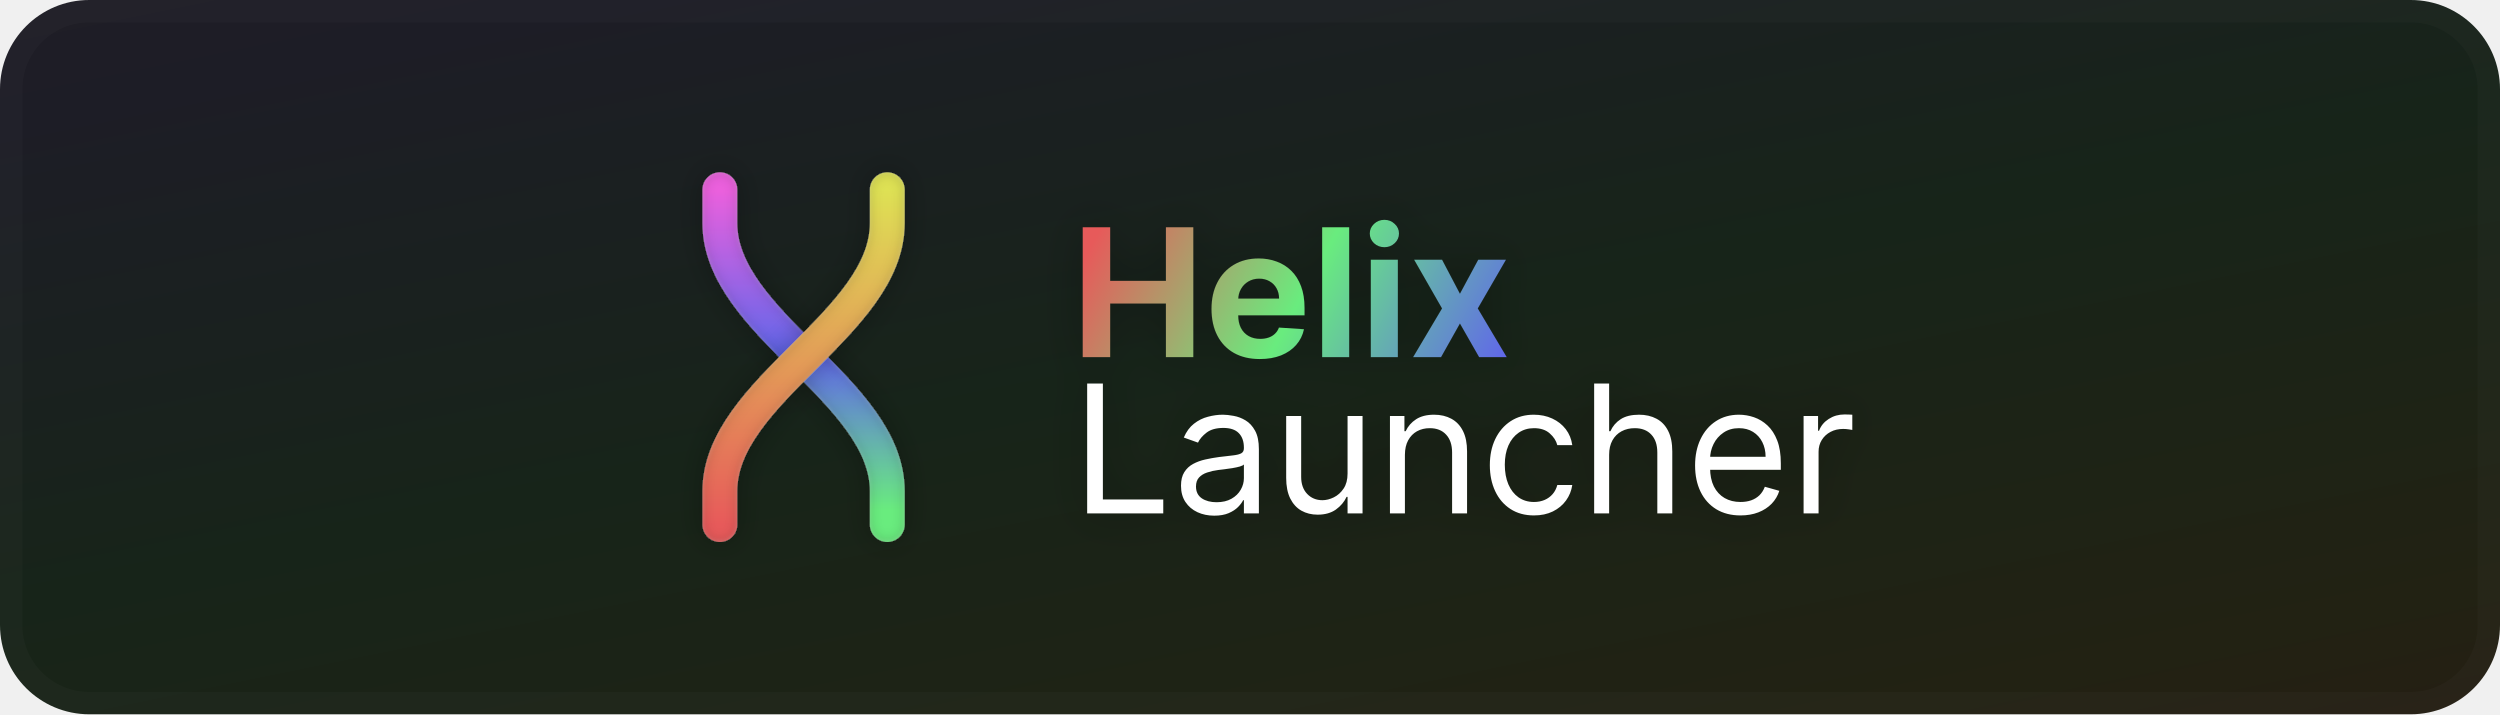
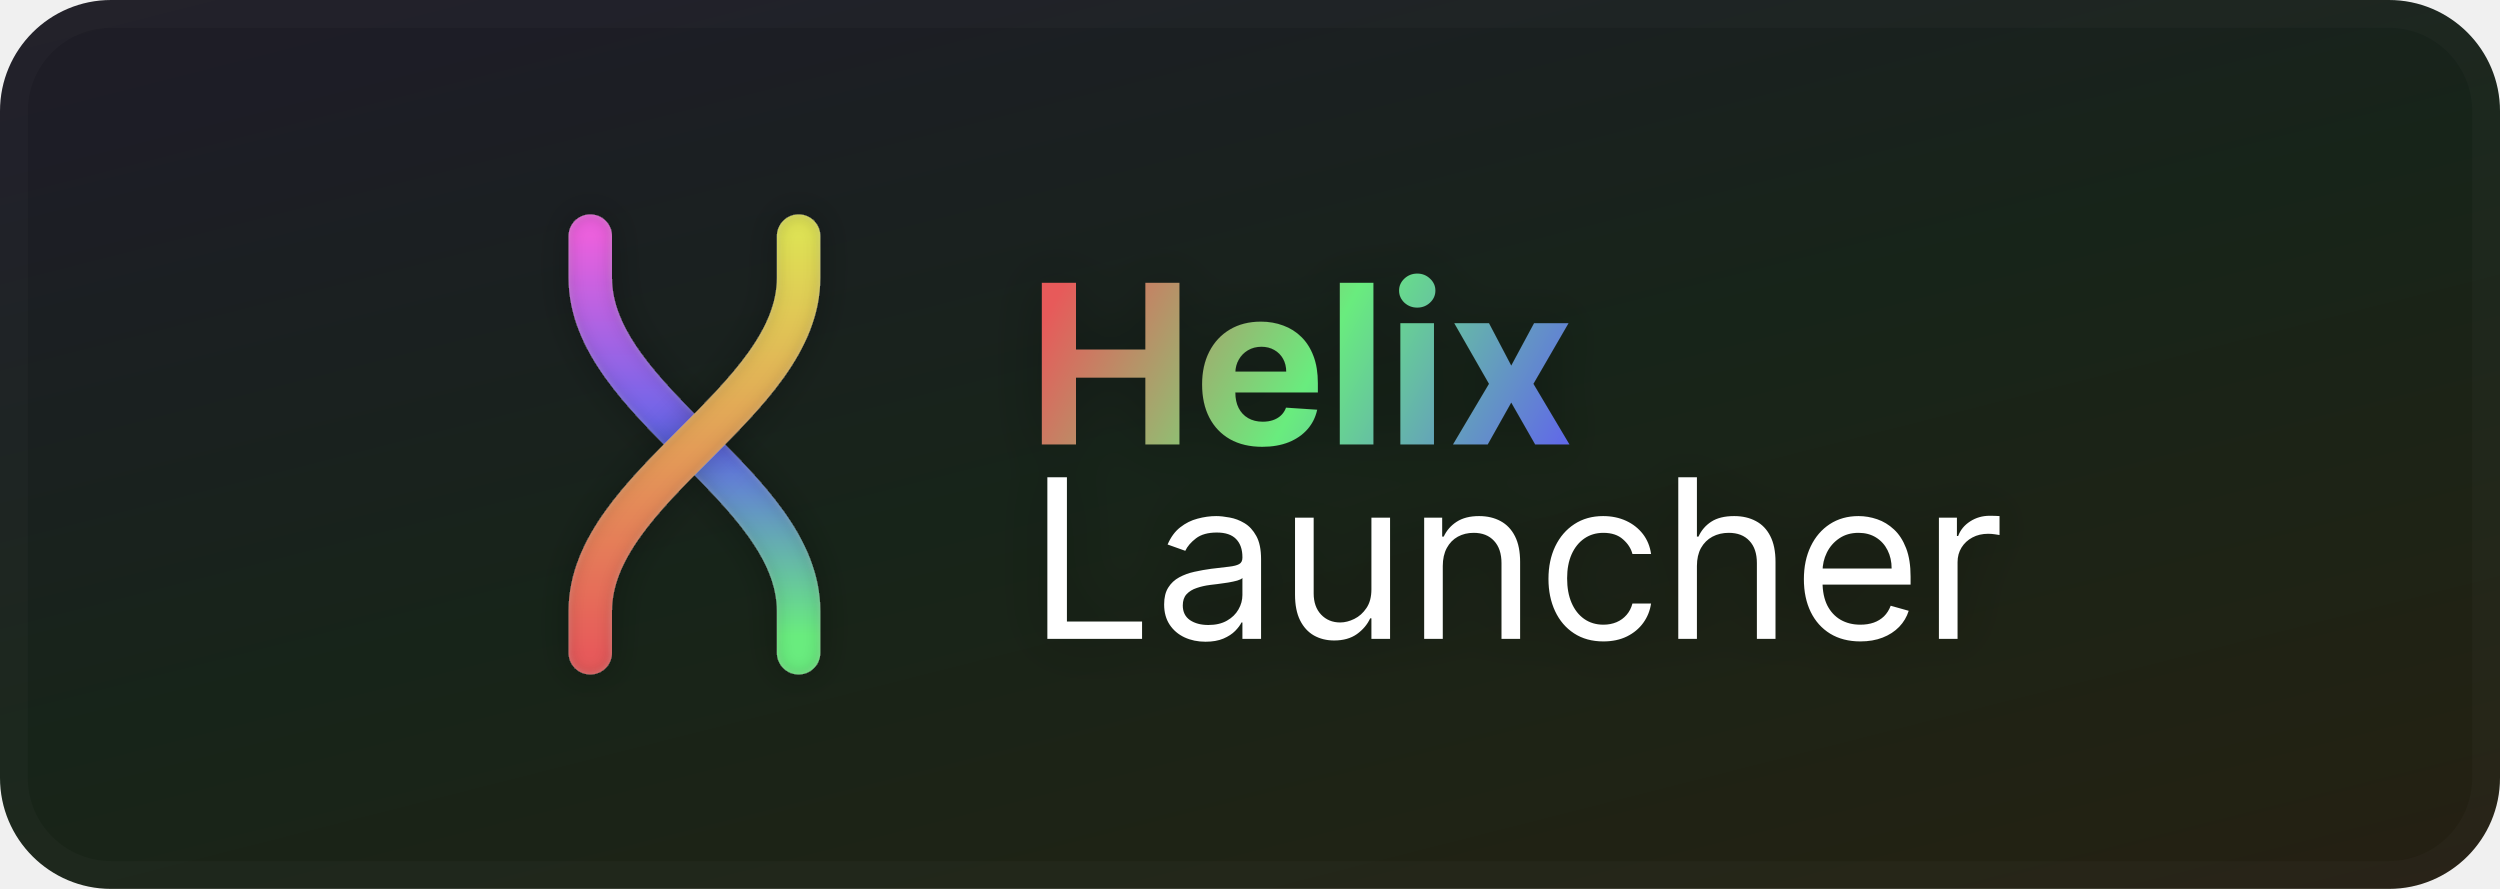
- <svg xmlns="http://www.w3.org/2000/svg" width="112" height="32" viewBox="0 0 112 32" fill="none">
-   <rect width="112" height="32" rx="4" fill="url(#paint0_linear_5_20)" />
-   <g filter="url(#filter0_dii_5_20)">
-     <path d="M39.75 23.5C39.75 23 39.75 24.4 39.75 22C39.75 17.5 32.25 14.5 32.25 10C32.25 7.6 32.25 9.25 32.25 8.5" stroke="url(#paint1_linear_5_20)" stroke-width="1.562" stroke-linecap="round" />
+ <svg xmlns="http://www.w3.org/2000/svg" width="90" height="32" viewBox="0 0 90 32" fill="none">
+   <rect width="90" height="32" rx="4" fill="url(#paint0_linear_1_24)" />
+   <g filter="url(#filter0_dii_1_24)">
+     <path d="M28.75 23.5C28.75 23 28.75 24.4 28.75 22C28.75 17.5 21.25 14.5 21.25 10C21.25 7.6 21.25 9.25 21.25 8.5" stroke="url(#paint1_linear_1_24)" stroke-width="1.562" stroke-linecap="round" />
  </g>
-   <g filter="url(#filter1_dii_5_20)">
-     <path d="M32.25 23.5C32.25 23 32.25 24.4 32.25 22C32.25 17.5 39.75 14.5 39.75 10C39.75 7.6 39.75 9.25 39.75 8.5" stroke="url(#paint2_linear_5_20)" stroke-width="1.562" stroke-linecap="round" />
+   <g filter="url(#filter1_dii_1_24)">
+     <path d="M21.25 23.5C21.25 23 21.25 24.4 21.25 22C21.25 17.5 28.75 14.5 28.75 10C28.75 7.6 28.75 9.25 28.75 8.5" stroke="url(#paint2_linear_1_24)" stroke-width="1.562" stroke-linecap="round" />
  </g>
-   <g filter="url(#filter2_d_5_20)">
-     <path d="M48.506 16V10.182H49.736V12.582H52.233V10.182H53.46V16H52.233V13.597H49.736V16H48.506ZM56.44 16.085C55.992 16.085 55.605 15.994 55.281 15.812C54.959 15.629 54.711 15.369 54.537 15.034C54.363 14.697 54.276 14.298 54.276 13.838C54.276 13.389 54.363 12.995 54.537 12.656C54.711 12.317 54.956 12.053 55.273 11.864C55.591 11.674 55.964 11.579 56.392 11.579C56.68 11.579 56.948 11.626 57.196 11.719C57.446 11.81 57.664 11.947 57.849 12.131C58.037 12.314 58.183 12.546 58.287 12.824C58.391 13.1 58.443 13.424 58.443 13.796V14.128H54.758V13.378H57.304C57.304 13.204 57.266 13.049 57.19 12.915C57.115 12.78 57.01 12.675 56.875 12.599C56.742 12.522 56.588 12.483 56.412 12.483C56.228 12.483 56.065 12.526 55.923 12.611C55.783 12.694 55.673 12.807 55.594 12.949C55.514 13.089 55.474 13.245 55.472 13.418V14.131C55.472 14.347 55.511 14.533 55.591 14.69C55.672 14.848 55.787 14.969 55.935 15.054C56.082 15.139 56.258 15.182 56.46 15.182C56.595 15.182 56.718 15.163 56.83 15.125C56.941 15.087 57.037 15.03 57.117 14.954C57.196 14.879 57.257 14.786 57.298 14.676L58.418 14.75C58.361 15.019 58.244 15.254 58.068 15.454C57.894 15.653 57.669 15.809 57.392 15.921C57.117 16.03 56.8 16.085 56.44 16.085ZM60.443 10.182V16H59.233V10.182H60.443ZM61.413 16V11.636H62.623V16H61.413ZM62.021 11.074C61.841 11.074 61.686 11.014 61.557 10.895C61.431 10.774 61.367 10.629 61.367 10.46C61.367 10.294 61.431 10.151 61.557 10.031C61.686 9.91 61.841 9.849 62.021 9.849C62.2 9.849 62.354 9.91 62.481 10.031C62.61 10.151 62.674 10.294 62.674 10.46C62.674 10.629 62.61 10.774 62.481 10.895C62.354 11.014 62.2 11.074 62.021 11.074ZM64.604 11.636L65.405 13.162L66.226 11.636H67.467L66.203 13.818L67.501 16H66.266L65.405 14.492L64.558 16H63.308L64.604 13.818L63.354 11.636H64.604Z" fill="url(#paint3_linear_5_20)" />
-     <path d="M48.705 23V17.182H49.409V22.375H52.114V23H48.705ZM54.398 23.102C54.121 23.102 53.87 23.05 53.645 22.946C53.419 22.84 53.24 22.688 53.108 22.489C52.975 22.288 52.909 22.046 52.909 21.761C52.909 21.511 52.958 21.309 53.057 21.153C53.155 20.996 53.287 20.873 53.452 20.784C53.617 20.695 53.798 20.629 53.997 20.585C54.198 20.54 54.4 20.504 54.602 20.477C54.867 20.443 55.082 20.418 55.247 20.401C55.414 20.382 55.535 20.35 55.611 20.307C55.688 20.263 55.727 20.188 55.727 20.079V20.057C55.727 19.776 55.651 19.559 55.497 19.403C55.346 19.248 55.115 19.171 54.807 19.171C54.487 19.171 54.236 19.241 54.054 19.381C53.872 19.521 53.744 19.671 53.67 19.829L53.034 19.602C53.148 19.337 53.299 19.131 53.489 18.983C53.68 18.833 53.888 18.729 54.114 18.671C54.341 18.61 54.564 18.579 54.784 18.579C54.924 18.579 55.085 18.597 55.267 18.631C55.451 18.663 55.628 18.73 55.798 18.832C55.971 18.935 56.114 19.089 56.227 19.296C56.341 19.502 56.398 19.778 56.398 20.125V23H55.727V22.409H55.693C55.648 22.504 55.572 22.605 55.466 22.713C55.36 22.821 55.219 22.913 55.043 22.989C54.867 23.064 54.651 23.102 54.398 23.102ZM54.5 22.5C54.765 22.5 54.989 22.448 55.17 22.344C55.354 22.24 55.492 22.105 55.585 21.94C55.68 21.776 55.727 21.602 55.727 21.421V20.807C55.699 20.841 55.636 20.872 55.54 20.901C55.445 20.927 55.335 20.951 55.21 20.972C55.087 20.991 54.967 21.008 54.849 21.023C54.734 21.036 54.64 21.047 54.568 21.057C54.394 21.079 54.231 21.116 54.08 21.168C53.93 21.217 53.809 21.292 53.716 21.392C53.625 21.491 53.58 21.625 53.58 21.796C53.58 22.028 53.666 22.204 53.838 22.324C54.012 22.441 54.233 22.5 54.5 22.5ZM60.371 21.216V18.636H61.042V23H60.371V22.261H60.326C60.224 22.483 60.065 22.671 59.849 22.827C59.633 22.98 59.36 23.057 59.031 23.057C58.758 23.057 58.515 22.997 58.303 22.878C58.091 22.757 57.925 22.575 57.803 22.332C57.682 22.088 57.621 21.78 57.621 21.409V18.636H58.292V21.364C58.292 21.682 58.381 21.936 58.559 22.125C58.739 22.314 58.968 22.409 59.246 22.409C59.413 22.409 59.583 22.366 59.755 22.281C59.929 22.196 60.075 22.065 60.193 21.889C60.312 21.713 60.371 21.489 60.371 21.216ZM62.94 20.375V23H62.27V18.636H62.918V19.318H62.974C63.077 19.097 63.232 18.919 63.44 18.784C63.649 18.648 63.918 18.579 64.247 18.579C64.543 18.579 64.801 18.64 65.023 18.761C65.244 18.881 65.417 19.062 65.54 19.307C65.663 19.549 65.724 19.856 65.724 20.227V23H65.054V20.273C65.054 19.93 64.965 19.663 64.787 19.472C64.609 19.278 64.365 19.182 64.054 19.182C63.84 19.182 63.649 19.228 63.48 19.321C63.313 19.414 63.182 19.549 63.085 19.727C62.989 19.905 62.94 20.121 62.94 20.375ZM68.722 23.091C68.313 23.091 67.961 22.994 67.665 22.801C67.37 22.608 67.143 22.342 66.984 22.003C66.825 21.664 66.745 21.276 66.745 20.841C66.745 20.398 66.826 20.007 66.989 19.668C67.154 19.327 67.383 19.061 67.677 18.869C67.972 18.676 68.317 18.579 68.711 18.579C69.018 18.579 69.294 18.636 69.54 18.75C69.787 18.864 69.988 19.023 70.146 19.227C70.303 19.432 70.4 19.671 70.438 19.943H69.768C69.717 19.744 69.603 19.568 69.427 19.415C69.253 19.259 69.018 19.182 68.722 19.182C68.461 19.182 68.232 19.25 68.035 19.386C67.84 19.521 67.687 19.711 67.577 19.957C67.469 20.202 67.415 20.489 67.415 20.818C67.415 21.155 67.469 21.449 67.575 21.699C67.683 21.949 67.834 22.143 68.029 22.281C68.226 22.419 68.457 22.489 68.722 22.489C68.897 22.489 69.055 22.458 69.197 22.398C69.339 22.337 69.459 22.25 69.558 22.136C69.656 22.023 69.726 21.886 69.768 21.727H70.438C70.4 21.985 70.307 22.217 70.157 22.423C70.009 22.628 69.813 22.791 69.569 22.912C69.326 23.031 69.044 23.091 68.722 23.091ZM72.089 20.375V23H71.418V17.182H72.089V19.318H72.146C72.248 19.093 72.401 18.914 72.606 18.781C72.812 18.647 73.087 18.579 73.43 18.579C73.727 18.579 73.987 18.639 74.211 18.759C74.434 18.876 74.608 19.057 74.731 19.301C74.856 19.544 74.918 19.852 74.918 20.227V23H74.248V20.273C74.248 19.926 74.158 19.658 73.978 19.469C73.8 19.277 73.553 19.182 73.237 19.182C73.017 19.182 72.82 19.228 72.646 19.321C72.473 19.414 72.337 19.549 72.237 19.727C72.138 19.905 72.089 20.121 72.089 20.375ZM77.974 23.091C77.554 23.091 77.191 22.998 76.886 22.812C76.583 22.625 76.349 22.364 76.185 22.028C76.022 21.691 75.94 21.299 75.94 20.852C75.94 20.405 76.022 20.011 76.185 19.671C76.349 19.328 76.579 19.061 76.872 18.869C77.168 18.676 77.512 18.579 77.906 18.579C78.133 18.579 78.358 18.617 78.579 18.693C78.801 18.769 79.003 18.892 79.185 19.062C79.367 19.231 79.511 19.454 79.619 19.733C79.727 20.011 79.781 20.354 79.781 20.761V21.046H76.418V20.466H79.099C79.099 20.22 79.05 20 78.952 19.807C78.855 19.614 78.717 19.461 78.537 19.349C78.359 19.238 78.149 19.182 77.906 19.182C77.639 19.182 77.408 19.248 77.213 19.381C77.02 19.511 76.871 19.682 76.767 19.892C76.663 20.102 76.611 20.328 76.611 20.568V20.954C76.611 21.284 76.668 21.563 76.781 21.793C76.897 22.02 77.057 22.193 77.261 22.312C77.466 22.43 77.704 22.489 77.974 22.489C78.151 22.489 78.31 22.464 78.452 22.415C78.596 22.364 78.72 22.288 78.824 22.188C78.928 22.085 79.008 21.958 79.065 21.807L79.713 21.989C79.645 22.208 79.53 22.401 79.369 22.568C79.208 22.733 79.01 22.862 78.773 22.954C78.536 23.046 78.27 23.091 77.974 23.091ZM80.801 23V18.636H81.449V19.296H81.494C81.574 19.079 81.718 18.904 81.926 18.77C82.135 18.635 82.369 18.568 82.631 18.568C82.68 18.568 82.742 18.569 82.815 18.571C82.889 18.573 82.945 18.576 82.983 18.579V19.261C82.96 19.256 82.908 19.247 82.827 19.236C82.747 19.223 82.663 19.216 82.574 19.216C82.362 19.216 82.172 19.26 82.006 19.349C81.841 19.437 81.71 19.558 81.614 19.713C81.519 19.866 81.472 20.042 81.472 20.239V23H80.801Z" fill="white" />
+   <g filter="url(#filter2_d_1_24)">
+     <path d="M37.506 16V10.182H38.736V12.582H41.233V10.182H42.46V16H41.233V13.597H38.736V16H37.506ZM45.44 16.085C44.992 16.085 44.605 15.994 44.281 15.812C43.959 15.629 43.711 15.369 43.537 15.034C43.363 14.697 43.276 14.298 43.276 13.838C43.276 13.389 43.363 12.995 43.537 12.656C43.711 12.317 43.956 12.053 44.273 11.864C44.591 11.674 44.964 11.579 45.392 11.579C45.68 11.579 45.948 11.626 46.196 11.719C46.446 11.81 46.664 11.947 46.849 12.131C47.037 12.314 47.183 12.546 47.287 12.824C47.391 13.1 47.443 13.424 47.443 13.796V14.128H43.758V13.378H46.304C46.304 13.204 46.266 13.049 46.19 12.915C46.115 12.78 46.01 12.675 45.875 12.599C45.742 12.522 45.588 12.483 45.412 12.483C45.228 12.483 45.065 12.526 44.923 12.611C44.783 12.694 44.673 12.807 44.594 12.949C44.514 13.089 44.474 13.245 44.472 13.418V14.131C44.472 14.347 44.511 14.533 44.591 14.69C44.672 14.848 44.787 14.969 44.935 15.054C45.082 15.139 45.258 15.182 45.46 15.182C45.595 15.182 45.718 15.163 45.83 15.125C45.941 15.087 46.037 15.03 46.117 14.954C46.196 14.879 46.257 14.786 46.298 14.676L47.418 14.75C47.361 15.019 47.244 15.254 47.068 15.454C46.894 15.653 46.669 15.809 46.392 15.921C46.117 16.03 45.8 16.085 45.44 16.085ZM49.443 10.182V16H48.233V10.182H49.443ZM50.413 16V11.636H51.623V16H50.413ZM51.021 11.074C50.841 11.074 50.686 11.014 50.557 10.895C50.431 10.774 50.367 10.629 50.367 10.46C50.367 10.294 50.431 10.151 50.557 10.031C50.686 9.91 50.841 9.849 51.021 9.849C51.2 9.849 51.354 9.91 51.481 10.031C51.61 10.151 51.674 10.294 51.674 10.46C51.674 10.629 51.61 10.774 51.481 10.895C51.354 11.014 51.2 11.074 51.021 11.074ZM53.604 11.636L54.405 13.162L55.226 11.636H56.467L55.203 13.818L56.501 16H55.266L54.405 14.492L53.558 16H52.308L53.604 13.818L52.354 11.636H53.604Z" fill="url(#paint3_linear_1_24)" />
+     <path d="M37.705 23V17.182H38.409V22.375H41.114V23H37.705ZM43.398 23.102C43.121 23.102 42.87 23.05 42.645 22.946C42.419 22.84 42.24 22.688 42.108 22.489C41.975 22.288 41.909 22.046 41.909 21.761C41.909 21.511 41.958 21.309 42.057 21.153C42.155 20.996 42.287 20.873 42.452 20.784C42.617 20.695 42.798 20.629 42.997 20.585C43.198 20.54 43.4 20.504 43.602 20.477C43.867 20.443 44.082 20.418 44.247 20.401C44.414 20.382 44.535 20.35 44.611 20.307C44.688 20.263 44.727 20.188 44.727 20.079V20.057C44.727 19.776 44.651 19.559 44.497 19.403C44.346 19.248 44.115 19.171 43.807 19.171C43.487 19.171 43.236 19.241 43.054 19.381C42.872 19.521 42.744 19.671 42.67 19.829L42.034 19.602C42.148 19.337 42.299 19.131 42.489 18.983C42.68 18.833 42.888 18.729 43.114 18.671C43.341 18.61 43.564 18.579 43.784 18.579C43.924 18.579 44.085 18.597 44.267 18.631C44.451 18.663 44.628 18.73 44.798 18.832C44.971 18.935 45.114 19.089 45.227 19.296C45.341 19.502 45.398 19.778 45.398 20.125V23H44.727V22.409H44.693C44.648 22.504 44.572 22.605 44.466 22.713C44.36 22.821 44.219 22.913 44.043 22.989C43.867 23.064 43.651 23.102 43.398 23.102ZM43.5 22.5C43.765 22.5 43.989 22.448 44.17 22.344C44.354 22.24 44.492 22.105 44.585 21.94C44.68 21.776 44.727 21.602 44.727 21.421V20.807C44.699 20.841 44.636 20.872 44.54 20.901C44.445 20.927 44.335 20.951 44.21 20.972C44.087 20.991 43.967 21.008 43.849 21.023C43.734 21.036 43.64 21.047 43.568 21.057C43.394 21.079 43.231 21.116 43.08 21.168C42.93 21.217 42.809 21.292 42.716 21.392C42.625 21.491 42.58 21.625 42.58 21.796C42.58 22.028 42.666 22.204 42.838 22.324C43.012 22.441 43.233 22.5 43.5 22.5ZM49.371 21.216V18.636H50.042V23H49.371V22.261H49.326C49.224 22.483 49.065 22.671 48.849 22.827C48.633 22.98 48.36 23.057 48.031 23.057C47.758 23.057 47.515 22.997 47.303 22.878C47.091 22.757 46.925 22.575 46.803 22.332C46.682 22.088 46.621 21.78 46.621 21.409V18.636H47.292V21.364C47.292 21.682 47.381 21.936 47.559 22.125C47.739 22.314 47.968 22.409 48.246 22.409C48.413 22.409 48.583 22.366 48.755 22.281C48.929 22.196 49.075 22.065 49.193 21.889C49.312 21.713 49.371 21.489 49.371 21.216ZM51.94 20.375V23H51.27V18.636H51.918V19.318H51.974C52.077 19.097 52.232 18.919 52.44 18.784C52.649 18.648 52.918 18.579 53.247 18.579C53.543 18.579 53.801 18.64 54.023 18.761C54.244 18.881 54.417 19.062 54.54 19.307C54.663 19.549 54.724 19.856 54.724 20.227V23H54.054V20.273C54.054 19.93 53.965 19.663 53.787 19.472C53.609 19.278 53.365 19.182 53.054 19.182C52.84 19.182 52.649 19.228 52.48 19.321C52.313 19.414 52.182 19.549 52.085 19.727C51.989 19.905 51.94 20.121 51.94 20.375ZM57.722 23.091C57.313 23.091 56.961 22.994 56.666 22.801C56.37 22.608 56.143 22.342 55.984 22.003C55.825 21.664 55.745 21.276 55.745 20.841C55.745 20.398 55.827 20.007 55.989 19.668C56.154 19.327 56.383 19.061 56.677 18.869C56.972 18.676 57.317 18.579 57.711 18.579C58.018 18.579 58.294 18.636 58.541 18.75C58.787 18.864 58.988 19.023 59.146 19.227C59.303 19.432 59.4 19.671 59.438 19.943H58.768C58.717 19.744 58.603 19.568 58.427 19.415C58.253 19.259 58.018 19.182 57.722 19.182C57.461 19.182 57.232 19.25 57.035 19.386C56.84 19.521 56.687 19.711 56.577 19.957C56.469 20.202 56.416 20.489 56.416 20.818C56.416 21.155 56.468 21.449 56.575 21.699C56.682 21.949 56.834 22.143 57.029 22.281C57.226 22.419 57.457 22.489 57.722 22.489C57.897 22.489 58.055 22.458 58.197 22.398C58.339 22.337 58.459 22.25 58.557 22.136C58.656 22.023 58.726 21.886 58.768 21.727H59.438C59.4 21.985 59.307 22.217 59.157 22.423C59.009 22.628 58.813 22.791 58.569 22.912C58.327 23.031 58.044 23.091 57.722 23.091ZM61.089 20.375V23H60.418V17.182H61.089V19.318H61.146C61.248 19.093 61.401 18.914 61.606 18.781C61.812 18.647 62.087 18.579 62.43 18.579C62.727 18.579 62.987 18.639 63.211 18.759C63.434 18.876 63.608 19.057 63.731 19.301C63.856 19.544 63.918 19.852 63.918 20.227V23H63.248V20.273C63.248 19.926 63.158 19.658 62.978 19.469C62.8 19.277 62.553 19.182 62.236 19.182C62.017 19.182 61.82 19.228 61.646 19.321C61.473 19.414 61.337 19.549 61.236 19.727C61.138 19.905 61.089 20.121 61.089 20.375ZM66.974 23.091C66.554 23.091 66.191 22.998 65.886 22.812C65.583 22.625 65.349 22.364 65.185 22.028C65.022 21.691 64.94 21.299 64.94 20.852C64.94 20.405 65.022 20.011 65.185 19.671C65.349 19.328 65.579 19.061 65.872 18.869C66.168 18.676 66.512 18.579 66.906 18.579C67.133 18.579 67.358 18.617 67.579 18.693C67.801 18.769 68.003 18.892 68.185 19.062C68.367 19.231 68.511 19.454 68.619 19.733C68.727 20.011 68.781 20.354 68.781 20.761V21.046H65.418V20.466H68.099C68.099 20.22 68.05 20 67.952 19.807C67.855 19.614 67.717 19.461 67.537 19.349C67.359 19.238 67.149 19.182 66.906 19.182C66.639 19.182 66.408 19.248 66.213 19.381C66.02 19.511 65.871 19.682 65.767 19.892C65.663 20.102 65.611 20.328 65.611 20.568V20.954C65.611 21.284 65.668 21.563 65.781 21.793C65.897 22.02 66.057 22.193 66.261 22.312C66.466 22.43 66.704 22.489 66.974 22.489C67.151 22.489 67.31 22.464 67.452 22.415C67.596 22.364 67.72 22.288 67.824 22.188C67.928 22.085 68.008 21.958 68.065 21.807L68.713 21.989C68.645 22.208 68.53 22.401 68.369 22.568C68.208 22.733 68.01 22.862 67.773 22.954C67.536 23.046 67.27 23.091 66.974 23.091ZM69.801 23V18.636H70.449V19.296H70.494C70.574 19.079 70.718 18.904 70.926 18.77C71.135 18.635 71.369 18.568 71.631 18.568C71.68 18.568 71.742 18.569 71.815 18.571C71.889 18.573 71.945 18.576 71.983 18.579V19.261C71.96 19.256 71.908 19.247 71.827 19.236C71.747 19.223 71.663 19.216 71.574 19.216C71.362 19.216 71.172 19.26 71.006 19.349C70.841 19.437 70.71 19.558 70.614 19.713C70.519 19.866 70.472 20.042 70.472 20.239V23H69.801Z" fill="white" />
  </g>
-   <rect x="0.5" y="0.5" width="111" height="31" rx="3.5" stroke="white" stroke-opacity="0.02" />
+   <rect x="0.5" y="0.5" width="89" height="31" rx="3.5" stroke="white" stroke-opacity="0.02" />
  <defs>
-     <filter id="filter0_dii_5_20" x="30.219" y="6.469" width="11.562" height="19.062" filterUnits="userSpaceOnUse" color-interpolation-filters="sRGB">
+     <filter id="filter0_dii_1_24" x="19.219" y="6.469" width="11.562" height="19.062" filterUnits="userSpaceOnUse" color-interpolation-filters="sRGB">
      <feFlood flood-opacity="0" result="BackgroundImageFix" />
      <feColorMatrix in="SourceAlpha" type="matrix" values="0 0 0 0 0 0 0 0 0 0 0 0 0 0 0 0 0 0 127 0" result="hardAlpha" />
      <feOffset />
      <feGaussianBlur stdDeviation="0.625" />
      <feComposite in2="hardAlpha" operator="out" />
      <feColorMatrix type="matrix" values="0 0 0 0 0 0 0 0 0 0 0 0 0 0 0 0 0 0 0.25 0" />
-       <feBlend mode="normal" in2="BackgroundImageFix" result="effect1_dropShadow_5_20" />
-       <feBlend mode="normal" in="SourceGraphic" in2="effect1_dropShadow_5_20" result="shape" />
+       <feBlend mode="normal" in2="BackgroundImageFix" result="effect1_dropShadow_1_24" />
+       <feBlend mode="normal" in="SourceGraphic" in2="effect1_dropShadow_1_24" result="shape" />
      <feColorMatrix in="SourceAlpha" type="matrix" values="0 0 0 0 0 0 0 0 0 0 0 0 0 0 0 0 0 0 127 0" result="hardAlpha" />
      <feOffset />
      <feGaussianBlur stdDeviation="0.312" />
      <feComposite in2="hardAlpha" operator="arithmetic" k2="-1" k3="1" />
      <feColorMatrix type="matrix" values="0 0 0 0 0 0 0 0 0 0 0 0 0 0 0 0 0 0 0.2 0" />
-       <feBlend mode="normal" in2="shape" result="effect2_innerShadow_5_20" />
+       <feBlend mode="normal" in2="shape" result="effect2_innerShadow_1_24" />
      <feColorMatrix in="SourceAlpha" type="matrix" values="0 0 0 0 0 0 0 0 0 0 0 0 0 0 0 0 0 0 127 0" result="hardAlpha" />
      <feOffset />
      <feGaussianBlur stdDeviation="0.125" />
      <feComposite in2="hardAlpha" operator="arithmetic" k2="-1" k3="1" />
      <feColorMatrix type="matrix" values="0 0 0 0 1 0 0 0 0 1 0 0 0 0 1 0 0 0 0.3 0" />
-       <feBlend mode="normal" in2="effect2_innerShadow_5_20" result="effect3_innerShadow_5_20" />
+       <feBlend mode="normal" in2="effect2_innerShadow_1_24" result="effect3_innerShadow_1_24" />
    </filter>
-     <filter id="filter1_dii_5_20" x="30.219" y="6.469" width="11.562" height="19.062" filterUnits="userSpaceOnUse" color-interpolation-filters="sRGB">
+     <filter id="filter1_dii_1_24" x="19.219" y="6.469" width="11.562" height="19.062" filterUnits="userSpaceOnUse" color-interpolation-filters="sRGB">
      <feFlood flood-opacity="0" result="BackgroundImageFix" />
      <feColorMatrix in="SourceAlpha" type="matrix" values="0 0 0 0 0 0 0 0 0 0 0 0 0 0 0 0 0 0 127 0" result="hardAlpha" />
      <feOffset />
      <feGaussianBlur stdDeviation="0.625" />
      <feComposite in2="hardAlpha" operator="out" />
      <feColorMatrix type="matrix" values="0 0 0 0 0 0 0 0 0 0 0 0 0 0 0 0 0 0 0.25 0" />
-       <feBlend mode="normal" in2="BackgroundImageFix" result="effect1_dropShadow_5_20" />
-       <feBlend mode="normal" in="SourceGraphic" in2="effect1_dropShadow_5_20" result="shape" />
+       <feBlend mode="normal" in2="BackgroundImageFix" result="effect1_dropShadow_1_24" />
+       <feBlend mode="normal" in="SourceGraphic" in2="effect1_dropShadow_1_24" result="shape" />
      <feColorMatrix in="SourceAlpha" type="matrix" values="0 0 0 0 0 0 0 0 0 0 0 0 0 0 0 0 0 0 127 0" result="hardAlpha" />
      <feOffset />
      <feGaussianBlur stdDeviation="0.312" />
      <feComposite in2="hardAlpha" operator="arithmetic" k2="-1" k3="1" />
      <feColorMatrix type="matrix" values="0 0 0 0 0 0 0 0 0 0 0 0 0 0 0 0 0 0 0.2 0" />
-       <feBlend mode="normal" in2="shape" result="effect2_innerShadow_5_20" />
+       <feBlend mode="normal" in2="shape" result="effect2_innerShadow_1_24" />
      <feColorMatrix in="SourceAlpha" type="matrix" values="0 0 0 0 0 0 0 0 0 0 0 0 0 0 0 0 0 0 127 0" result="hardAlpha" />
      <feOffset />
      <feGaussianBlur stdDeviation="0.125" />
      <feComposite in2="hardAlpha" operator="arithmetic" k2="-1" k3="1" />
      <feColorMatrix type="matrix" values="0 0 0 0 1 0 0 0 0 1 0 0 0 0 1 0 0 0 0.3 0" />
-       <feBlend mode="normal" in2="effect2_innerShadow_5_20" result="effect3_innerShadow_5_20" />
+       <feBlend mode="normal" in2="effect2_innerShadow_1_24" result="effect3_innerShadow_1_24" />
    </filter>
-     <filter id="filter2_d_5_20" x="46.506" y="7.849" width="38.477" height="17.253" filterUnits="userSpaceOnUse" color-interpolation-filters="sRGB">
+     <filter id="filter2_d_1_24" x="35.506" y="7.849" width="38.477" height="17.253" filterUnits="userSpaceOnUse" color-interpolation-filters="sRGB">
      <feFlood flood-opacity="0" result="BackgroundImageFix" />
      <feColorMatrix in="SourceAlpha" type="matrix" values="0 0 0 0 0 0 0 0 0 0 0 0 0 0 0 0 0 0 127 0" result="hardAlpha" />
      <feOffset />
      <feGaussianBlur stdDeviation="1" />
      <feComposite in2="hardAlpha" operator="out" />
      <feColorMatrix type="matrix" values="0 0 0 0 0 0 0 0 0 0 0 0 0 0 0 0 0 0 0.25 0" />
-       <feBlend mode="normal" in2="BackgroundImageFix" result="effect1_dropShadow_5_20" />
-       <feBlend mode="normal" in="SourceGraphic" in2="effect1_dropShadow_5_20" result="shape" />
+       <feBlend mode="normal" in2="BackgroundImageFix" result="effect1_dropShadow_1_24" />
+       <feBlend mode="normal" in="SourceGraphic" in2="effect1_dropShadow_1_24" result="shape" />
    </filter>
-     <linearGradient id="paint0_linear_5_20" x1="28.875" y1="-22" x2="45.885" y2="61.35" gradientUnits="userSpaceOnUse">
+     <linearGradient id="paint0_linear_1_24" x1="23.203" y1="-22" x2="43.917" y2="59.561" gradientUnits="userSpaceOnUse">
      <stop stop-color="#262026" />
      <stop offset="0.25" stop-color="#1D1D26" />
      <stop offset="0.5" stop-color="#172419" />
      <stop offset="0.75" stop-color="#222213" />
      <stop offset="1" stop-color="#2E1414" />
    </linearGradient>
-     <linearGradient id="paint1_linear_5_20" x1="36" y1="8.5" x2="36" y2="23.5" gradientUnits="userSpaceOnUse">
+     <linearGradient id="paint1_linear_1_24" x1="25" y1="8.5" x2="25" y2="23.5" gradientUnits="userSpaceOnUse">
      <stop stop-color="#EB60DD" />
      <stop offset="0.49" stop-color="#6066EA" />
      <stop offset="0.958" stop-color="#69EC7E" />
    </linearGradient>
-     <linearGradient id="paint2_linear_5_20" x1="36" y1="8.5" x2="36" y2="23.5" gradientUnits="userSpaceOnUse">
+     <linearGradient id="paint2_linear_1_24" x1="25" y1="8.5" x2="25" y2="23.5" gradientUnits="userSpaceOnUse">
      <stop stop-color="#DEE154" />
      <stop offset="1" stop-color="#E75A5A" />
    </linearGradient>
-     <linearGradient id="paint3_linear_5_20" x1="50.5" y1="8" x2="67" y2="17" gradientUnits="userSpaceOnUse">
+     <linearGradient id="paint3_linear_1_24" x1="39.5" y1="8" x2="56" y2="17" gradientUnits="userSpaceOnUse">
      <stop stop-color="#E75A5A" />
      <stop offset="0.5" stop-color="#69EC7E" />
      <stop offset="1" stop-color="#6066EA" />
    </linearGradient>
  </defs>
</svg>
